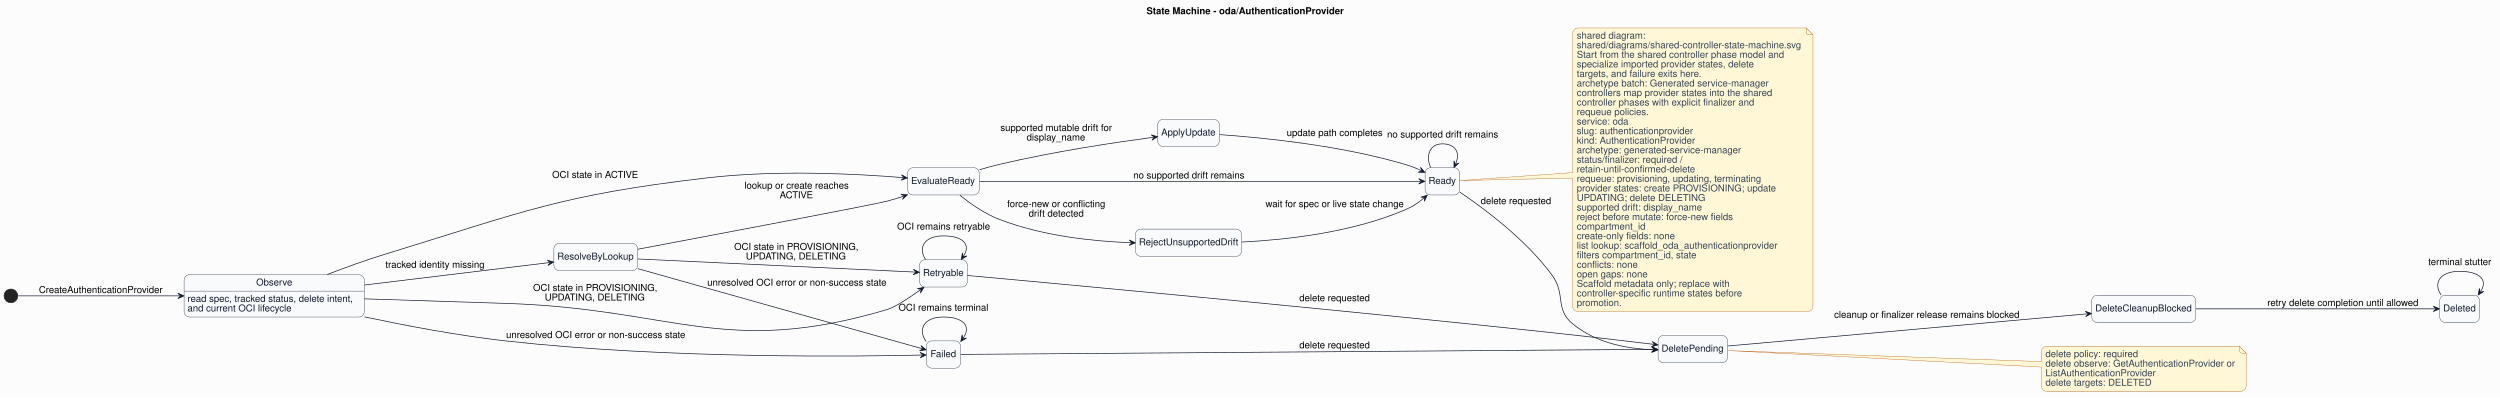
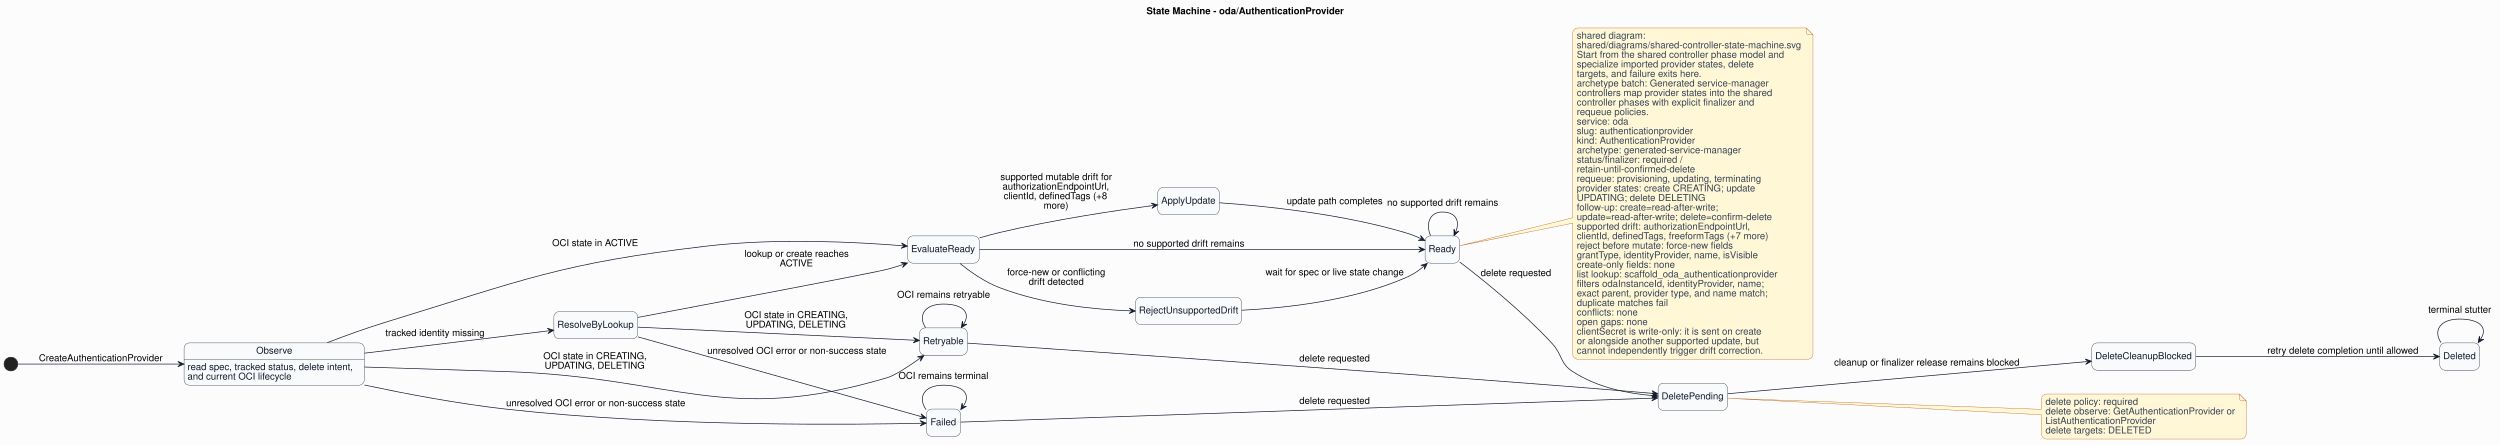
- <svg xmlns="http://www.w3.org/2000/svg" contentStyleType="text/css" data-diagram-type="STATE" height="583px" preserveAspectRatio="none" style="width:3667px;height:583px;background:#FCFCFD;" version="1.1" viewBox="0 0 3667 583" width="3667px" zoomAndPan="magnify">
+ <svg xmlns="http://www.w3.org/2000/svg" contentStyleType="text/css" data-diagram-type="STATE" height="653px" preserveAspectRatio="none" style="width:3667px;height:653px;background:#FCFCFD;" version="1.1" viewBox="0 0 3667 653" width="3667px" zoomAndPan="magnify">
  <defs />
  <g>
-     <rect fill="#FCFCFD" height="583" style="stroke:none;stroke-width:1;" width="3667" x="0" y="0" />
+     <rect fill="#FCFCFD" height="653" style="stroke:none;stroke-width:1;" width="3667" x="0" y="0" />
    <g class="title" data-source-line="10">
      <text fill="#000000" font-family="Helvetica" font-size="14" font-weight="bold" lengthAdjust="spacing" textLength="290.151" x="1681.607" y="20.78">State Machine - oda/AuthenticationProvider</text>
    </g>
-     <g>
-       <rect fill="#F8FAFC" height="62" rx="8" ry="8" style="stroke:#0F172A;stroke-width:0.5;" width="264.364" x="270" y="403" />
-       <line style="stroke:#0F172A;stroke-width:0.5;" x1="270" x2="534.364" y1="427" y2="427" />
-       <text fill="#0F172A" font-family="Helvetica" font-size="14" lengthAdjust="spacing" textLength="52.91" x="375.727" y="418.78">Observe</text>
-       <text fill="#0F172A" font-family="Helvetica" font-size="14" lengthAdjust="spacing" textLength="244.364" x="275" y="442.78">read spec, tracked status, delete intent,</text>
-       <text fill="#0F172A" font-family="Helvetica" font-size="14" lengthAdjust="spacing" textLength="153.282" x="275" y="456.78">and current OCI lifecycle</text>
-     </g>
-     <rect fill="#F8FAFC" height="40" rx="8" ry="8" style="stroke:#0F172A;stroke-width:0.5;" width="104.951" x="1331.36" y="246" />
-     <text fill="#0F172A" font-family="Helvetica" font-size="14" lengthAdjust="spacing" textLength="94.951" x="1336.36" y="269.78">EvaluateReady</text>
-     <rect fill="#F8FAFC" height="40" rx="8" ry="8" style="stroke:#0F172A;stroke-width:0.5;" width="50.469" x="2090.32" y="246" />
-     <text fill="#0F172A" font-family="Helvetica" font-size="14" lengthAdjust="spacing" textLength="40.469" x="2095.32" y="269.78">Ready</text>
-     <rect fill="#F8FAFC" height="40" rx="8" ry="8" style="stroke:#0F172A;stroke-width:0.5;" width="69.917" x="1348.88" y="381" />
-     <text fill="#0F172A" font-family="Helvetica" font-size="14" lengthAdjust="spacing" textLength="59.917" x="1353.88" y="404.78">Retryable</text>
-     <rect fill="#F8FAFC" height="40" rx="8" ry="8" style="stroke:#0F172A;stroke-width:0.5;" width="50" x="1358.84" y="500" />
-     <text fill="#0F172A" font-family="Helvetica" font-size="14" lengthAdjust="spacing" textLength="38.131" x="1364.775" y="523.78">Failed</text>
-     <rect fill="#F8FAFC" height="40" rx="8" ry="8" style="stroke:#0F172A;stroke-width:0.5;" width="122.848" x="812.44" y="357" />
-     <text fill="#0F172A" font-family="Helvetica" font-size="14" lengthAdjust="spacing" textLength="112.848" x="817.44" y="380.78">ResolveByLookup</text>
-     <rect fill="#F8FAFC" height="40" rx="8" ry="8" style="stroke:#0F172A;stroke-width:0.5;" width="155.51" x="1665.56" y="336" />
-     <text fill="#0F172A" font-family="Helvetica" font-size="14" lengthAdjust="spacing" textLength="145.51" x="1670.56" y="359.78">RejectUnsupportedDrift</text>
-     <rect fill="#F8FAFC" height="40" rx="8" ry="8" style="stroke:#0F172A;stroke-width:0.5;" width="90.165" x="1698.23" y="175" />
-     <text fill="#0F172A" font-family="Helvetica" font-size="14" lengthAdjust="spacing" textLength="80.165" x="1703.23" y="198.78">ApplyUpdate</text>
-     <rect fill="#F8FAFC" height="40" rx="8" ry="8" style="stroke:#0F172A;stroke-width:0.5;" width="101.848" x="2432.1" y="492" />
-     <text fill="#0F172A" font-family="Helvetica" font-size="14" lengthAdjust="spacing" textLength="91.848" x="2437.1" y="515.78">DeletePending</text>
-     <rect fill="#F8FAFC" height="40" rx="8" ry="8" style="stroke:#0F172A;stroke-width:0.5;" width="58.255" x="3578.65" y="433" />
-     <text fill="#0F172A" font-family="Helvetica" font-size="14" lengthAdjust="spacing" textLength="48.255" x="3583.65" y="456.78">Deleted</text>
-     <rect fill="#F8FAFC" height="40" rx="8" ry="8" style="stroke:#0F172A;stroke-width:0.5;" width="152.427" x="3068.24" y="433" />
-     <text fill="#0F172A" font-family="Helvetica" font-size="14" lengthAdjust="spacing" textLength="142.427" x="3073.24" y="456.78">DeleteCleanupBlocked</text>
-     <ellipse cx="16" cy="434" fill="#222222" rx="10" ry="10" style="stroke:#222222;stroke-width:1;" />
+     <g class="entity" data-qualified-name="observe" id="ent0002">
+       <rect fill="#F8FAFC" height="62" rx="8" ry="8" style="stroke:#0F172A;stroke-width:0.5;" width="264.364" x="270" y="503" />
+       <line style="stroke:#0F172A;stroke-width:0.5;" x1="270" x2="534.364" y1="527" y2="527" />
+       <text fill="#0F172A" font-family="Helvetica" font-size="14" lengthAdjust="spacing" textLength="52.91" x="375.727" y="518.78">Observe</text>
+       <text fill="#0F172A" font-family="Helvetica" font-size="14" lengthAdjust="spacing" textLength="244.364" x="275" y="542.78">read spec, tracked status, delete intent,</text>
+       <text fill="#0F172A" font-family="Helvetica" font-size="14" lengthAdjust="spacing" textLength="153.282" x="275" y="556.78">and current OCI lifecycle</text>
+     </g>
+     <rect fill="#F8FAFC" height="40" rx="8" ry="8" style="stroke:#0F172A;stroke-width:0.5;" width="104.951" x="1331.36" y="346" />
+     <text fill="#0F172A" font-family="Helvetica" font-size="14" lengthAdjust="spacing" textLength="94.951" x="1336.36" y="369.78">EvaluateReady</text>
+     <rect fill="#F8FAFC" height="40" rx="8" ry="8" style="stroke:#0F172A;stroke-width:0.5;" width="50.469" x="2090.32" y="346" />
+     <text fill="#0F172A" font-family="Helvetica" font-size="14" lengthAdjust="spacing" textLength="40.469" x="2095.32" y="369.78">Ready</text>
+     <rect fill="#F8FAFC" height="40" rx="8" ry="8" style="stroke:#0F172A;stroke-width:0.5;" width="69.917" x="1348.88" y="481" />
+     <text fill="#0F172A" font-family="Helvetica" font-size="14" lengthAdjust="spacing" textLength="59.917" x="1353.88" y="504.78">Retryable</text>
+     <rect fill="#F8FAFC" height="40" rx="8" ry="8" style="stroke:#0F172A;stroke-width:0.5;" width="50" x="1358.84" y="600" />
+     <text fill="#0F172A" font-family="Helvetica" font-size="14" lengthAdjust="spacing" textLength="38.131" x="1364.775" y="623.78">Failed</text>
+     <rect fill="#F8FAFC" height="40" rx="8" ry="8" style="stroke:#0F172A;stroke-width:0.5;" width="122.848" x="812.44" y="457" />
+     <text fill="#0F172A" font-family="Helvetica" font-size="14" lengthAdjust="spacing" textLength="112.848" x="817.44" y="480.78">ResolveByLookup</text>
+     <rect fill="#F8FAFC" height="40" rx="8" ry="8" style="stroke:#0F172A;stroke-width:0.5;" width="155.51" x="1665.56" y="436" />
+     <text fill="#0F172A" font-family="Helvetica" font-size="14" lengthAdjust="spacing" textLength="145.51" x="1670.56" y="459.78">RejectUnsupportedDrift</text>
+     <rect fill="#F8FAFC" height="40" rx="8" ry="8" style="stroke:#0F172A;stroke-width:0.5;" width="90.165" x="1698.23" y="275" />
+     <text fill="#0F172A" font-family="Helvetica" font-size="14" lengthAdjust="spacing" textLength="80.165" x="1703.23" y="298.78">ApplyUpdate</text>
+     <rect fill="#F8FAFC" height="40" rx="8" ry="8" style="stroke:#0F172A;stroke-width:0.5;" width="101.848" x="2432.1" y="562" />
+     <text fill="#0F172A" font-family="Helvetica" font-size="14" lengthAdjust="spacing" textLength="91.848" x="2437.1" y="585.78">DeletePending</text>
+     <rect fill="#F8FAFC" height="40" rx="8" ry="8" style="stroke:#0F172A;stroke-width:0.5;" width="58.255" x="3578.65" y="503" />
+     <text fill="#0F172A" font-family="Helvetica" font-size="14" lengthAdjust="spacing" textLength="48.255" x="3583.65" y="526.78">Deleted</text>
+     <rect fill="#F8FAFC" height="40" rx="8" ry="8" style="stroke:#0F172A;stroke-width:0.5;" width="152.427" x="3068.24" y="503" />
+     <text fill="#0F172A" font-family="Helvetica" font-size="14" lengthAdjust="spacing" textLength="142.427" x="3073.24" y="526.78">DeleteCleanupBlocked</text>
+     <g class="start_entity" data-qualified-name=".start." data-source-line="32" id="ent0002">
+       <ellipse cx="16" cy="534" fill="#222222" rx="10" ry="10" style="stroke:#222222;stroke-width:1;" />
+     </g>
    <g class="entity" data-qualified-name="GMN2" data-source-line="55" id="ent0003">
-       <path d="M2306.78,49 L2306.78,253.16 L2141.1,264.86 L2306.78,261.16 L2306.78,449 A8,8 0 0 0 2314.78,457 L2651.261,457 A8,8 0 0 0 2659.261,449 L2659.261,51 L2649.261,41 L2314.78,41 A8,8 0 0 0 2306.78,49" fill="#FFF7D6" style="stroke:#B45309;stroke-width:0.5;" />
+       <path d="M2306.78,49 L2306.78,319.36 L2141.1,360.49 L2306.78,327.36 L2306.78,519 A8,8 0 0 0 2314.78,527 L2651.261,527 A8,8 0 0 0 2659.261,519 L2659.261,51 L2649.261,41 L2314.78,41 A8,8 0 0 0 2306.78,49" fill="#FFF7D6" style="stroke:#B45309;stroke-width:0.5;" />
      <path d="M2649.261,41 L2649.261,47 A4,4 0 0 0 2653.261,51 L2659.261,51 L2649.261,41" fill="#FFF7D6" style="stroke:#B45309;stroke-width:0.5;" />
      <text fill="#334155" font-family="Helvetica" font-size="14" lengthAdjust="spacing" textLength="101.165" x="2312.78" y="56.78">shared diagram:</text>
      <text fill="#334155" font-family="Helvetica" font-size="14" lengthAdjust="spacing" textLength="331.481" x="2312.78" y="70.78">shared/diagrams/shared-controller-state-machine.svg</text>
      <text fill="#334155" font-family="Helvetica" font-size="14" lengthAdjust="spacing" textLength="304.274" x="2312.78" y="84.78">Start from the shared controller phase model and</text>
      <text fill="#334155" font-family="Helvetica" font-size="14" lengthAdjust="spacing" textLength="261.468" x="2312.78" y="98.78">specialize imported provider states, delete</text>
      <text fill="#334155" font-family="Helvetica" font-size="14" lengthAdjust="spacing" textLength="184.434" x="2312.78" y="112.78">targets, and failure exits here.</text>
      <text fill="#334155" font-family="Helvetica" font-size="14" lengthAdjust="spacing" textLength="281.709" x="2312.78" y="126.78">archetype batch: Generated service-manager</text>
      <text fill="#334155" font-family="Helvetica" font-size="14" lengthAdjust="spacing" textLength="287.923" x="2312.78" y="140.78">controllers map provider states into the shared</text>
      <text fill="#334155" font-family="Helvetica" font-size="14" lengthAdjust="spacing" textLength="261.461" x="2312.78" y="154.78">controller phases with explicit finalizer and</text>
      <text fill="#334155" font-family="Helvetica" font-size="14" lengthAdjust="spacing" textLength="105.848" x="2312.78" y="168.78">requeue policies.</text>
      <text fill="#334155" font-family="Helvetica" font-size="14" lengthAdjust="spacing" textLength="75.482" x="2312.78" y="182.78">service: oda</text>
      <text fill="#334155" font-family="Helvetica" font-size="14" lengthAdjust="spacing" textLength="171.22" x="2312.78" y="196.78">slug: authenticationprovider</text>
      <text fill="#334155" font-family="Helvetica" font-size="14" lengthAdjust="spacing" textLength="174.323" x="2312.78" y="210.78">kind: AuthenticationProvider</text>
      <text fill="#334155" font-family="Helvetica" font-size="14" lengthAdjust="spacing" textLength="241.24" x="2312.78" y="224.78">archetype: generated-service-manager</text>
      <text fill="#334155" font-family="Helvetica" font-size="14" lengthAdjust="spacing" textLength="156.406" x="2312.78" y="238.78">status/finalizer: required /</text>
      <text fill="#334155" font-family="Helvetica" font-size="14" lengthAdjust="spacing" textLength="174.303" x="2312.78" y="252.78">retain-until-confirmed-delete</text>
      <text fill="#334155" font-family="Helvetica" font-size="14" lengthAdjust="spacing" textLength="272.398" x="2312.78" y="266.78">requeue: provisioning, updating, terminating</text>
-       <text fill="#334155" font-family="Helvetica" font-size="14" lengthAdjust="spacing" textLength="295.682" x="2312.78" y="280.78">provider states: create PROVISIONING; update</text>
+       <text fill="#334155" font-family="Helvetica" font-size="14" lengthAdjust="spacing" textLength="265.337" x="2312.78" y="280.78">provider states: create CREATING; update</text>
      <text fill="#334155" font-family="Helvetica" font-size="14" lengthAdjust="spacing" textLength="192.165" x="2312.78" y="294.78">UPDATING; delete DELETING</text>
-       <text fill="#334155" font-family="Helvetica" font-size="14" lengthAdjust="spacing" textLength="183.661" x="2312.78" y="308.78">supported drift: display_name</text>
-       <text fill="#334155" font-family="Helvetica" font-size="14" lengthAdjust="spacing" textLength="230.33" x="2312.78" y="322.78">reject before mutate: force-new fields</text>
-       <text fill="#334155" font-family="Helvetica" font-size="14" lengthAdjust="spacing" textLength="100.379" x="2312.78" y="336.78">compartment_id</text>
-       <text fill="#334155" font-family="Helvetica" font-size="14" lengthAdjust="spacing" textLength="144.751" x="2312.78" y="350.78">create-only fields: none</text>
-       <text fill="#334155" font-family="Helvetica" font-size="14" lengthAdjust="spacing" textLength="294.971" x="2312.78" y="364.78">list lookup: scaffold_oda_authenticationprovider</text>
-       <text fill="#334155" font-family="Helvetica" font-size="14" lengthAdjust="spacing" textLength="175.848" x="2312.78" y="378.78">filters compartment_id, state</text>
-       <text fill="#334155" font-family="Helvetica" font-size="14" lengthAdjust="spacing" textLength="89.496" x="2312.78" y="392.78">conflicts: none</text>
-       <text fill="#334155" font-family="Helvetica" font-size="14" lengthAdjust="spacing" textLength="104.316" x="2312.78" y="406.78">open gaps: none</text>
-       <text fill="#334155" font-family="Helvetica" font-size="14" lengthAdjust="spacing" textLength="224.902" x="2312.78" y="420.78">Scaffold metadata only; replace with</text>
-       <text fill="#334155" font-family="Helvetica" font-size="14" lengthAdjust="spacing" textLength="244.323" x="2312.78" y="434.78">controller-specific runtime states before</text>
-       <text fill="#334155" font-family="Helvetica" font-size="14" lengthAdjust="spacing" textLength="66.144" x="2312.78" y="448.78">promotion.</text>
-     </g>
-     <g class="entity" data-qualified-name="GMN5" data-source-line="86" id="ent0006">
-       <path d="M2994.27,516 L2994.27,530.42 L2534.4,514.22 L2994.27,538.42 L2994.27,566 A8,8 0 0 0 3002.27,574 L3286.655,574 A8,8 0 0 0 3294.655,566 L3294.655,518 L3284.655,508 L3002.27,508 A8,8 0 0 0 2994.27,516" fill="#FFF7D6" style="stroke:#B45309;stroke-width:0.5;" />
-       <path d="M3284.655,508 L3284.655,514 A4,4 0 0 0 3288.655,518 L3294.655,518 L3284.655,508" fill="#FFF7D6" style="stroke:#B45309;stroke-width:0.5;" />
-       <text fill="#334155" font-family="Helvetica" font-size="14" lengthAdjust="spacing" textLength="136.972" x="3000.27" y="523.78">delete policy: required</text>
-       <text fill="#334155" font-family="Helvetica" font-size="14" lengthAdjust="spacing" textLength="279.385" x="3000.27" y="537.78">delete observe: GetAuthenticationProvider or</text>
-       <text fill="#334155" font-family="Helvetica" font-size="14" lengthAdjust="spacing" textLength="162.648" x="3000.27" y="551.78">ListAuthenticationProvider</text>
-       <text fill="#334155" font-family="Helvetica" font-size="14" lengthAdjust="spacing" textLength="157.185" x="3000.27" y="565.78">delete targets: DELETED</text>
+       <text fill="#334155" font-family="Helvetica" font-size="14" lengthAdjust="spacing" textLength="209.699" x="2312.78" y="308.78">follow-up: create=read-after-write;</text>
+       <text fill="#334155" font-family="Helvetica" font-size="14" lengthAdjust="spacing" textLength="288.716" x="2312.78" y="322.78">update=read-after-write; delete=confirm-delete</text>
+       <text fill="#334155" font-family="Helvetica" font-size="14" lengthAdjust="spacing" textLength="254.481" x="2312.78" y="336.78">supported drift: authorizationEndpointUrl,</text>
+       <text fill="#334155" font-family="Helvetica" font-size="14" lengthAdjust="spacing" textLength="285.182" x="2312.78" y="350.78">clientId, definedTags, freeformTags (+7 more)</text>
+       <text fill="#334155" font-family="Helvetica" font-size="14" lengthAdjust="spacing" textLength="230.33" x="2312.78" y="364.78">reject before mutate: force-new fields</text>
+       <text fill="#334155" font-family="Helvetica" font-size="14" lengthAdjust="spacing" textLength="269.233" x="2312.78" y="378.78">grantType, identityProvider, name, isVisible</text>
+       <text fill="#334155" font-family="Helvetica" font-size="14" lengthAdjust="spacing" textLength="144.751" x="2312.78" y="392.78">create-only fields: none</text>
+       <text fill="#334155" font-family="Helvetica" font-size="14" lengthAdjust="spacing" textLength="294.971" x="2312.78" y="406.78">list lookup: scaffold_oda_authenticationprovider</text>
+       <text fill="#334155" font-family="Helvetica" font-size="14" lengthAdjust="spacing" textLength="276.254" x="2312.78" y="420.78">filters odaInstanceId, identityProvider, name;</text>
+       <text fill="#334155" font-family="Helvetica" font-size="14" lengthAdjust="spacing" textLength="281.709" x="2312.78" y="434.78">exact parent, provider type, and name match;</text>
+       <text fill="#334155" font-family="Helvetica" font-size="14" lengthAdjust="spacing" textLength="134.627" x="2312.78" y="448.78">duplicate matches fail</text>
+       <text fill="#334155" font-family="Helvetica" font-size="14" lengthAdjust="spacing" textLength="89.496" x="2312.78" y="462.78">conflicts: none</text>
+       <text fill="#334155" font-family="Helvetica" font-size="14" lengthAdjust="spacing" textLength="104.316" x="2312.78" y="476.78">open gaps: none</text>
+       <text fill="#334155" font-family="Helvetica" font-size="14" lengthAdjust="spacing" textLength="272.33" x="2312.78" y="490.78">clientSecret is write-only: it is sent on create</text>
+       <text fill="#334155" font-family="Helvetica" font-size="14" lengthAdjust="spacing" textLength="267.757" x="2312.78" y="504.78">or alongside another supported update, but</text>
+       <text fill="#334155" font-family="Helvetica" font-size="14" lengthAdjust="spacing" textLength="273.157" x="2312.78" y="518.78">cannot independently trigger drift correction.</text>
+     </g>
+     <g class="entity" data-qualified-name="GMN5" data-source-line="91" id="ent0006">
+       <path d="M2994.27,586 L2994.27,600.42 L2534.4,584.22 L2994.27,608.42 L2994.27,636 A8,8 0 0 0 3002.27,644 L3286.655,644 A8,8 0 0 0 3294.655,636 L3294.655,588 L3284.655,578 L3002.27,578 A8,8 0 0 0 2994.27,586" fill="#FFF7D6" style="stroke:#B45309;stroke-width:0.5;" />
+       <path d="M3284.655,578 L3284.655,584 A4,4 0 0 0 3288.655,588 L3294.655,588 L3284.655,578" fill="#FFF7D6" style="stroke:#B45309;stroke-width:0.5;" />
+       <text fill="#334155" font-family="Helvetica" font-size="14" lengthAdjust="spacing" textLength="136.972" x="3000.27" y="593.78">delete policy: required</text>
+       <text fill="#334155" font-family="Helvetica" font-size="14" lengthAdjust="spacing" textLength="279.385" x="3000.27" y="607.78">delete observe: GetAuthenticationProvider or</text>
+       <text fill="#334155" font-family="Helvetica" font-size="14" lengthAdjust="spacing" textLength="162.648" x="3000.27" y="621.78">ListAuthenticationProvider</text>
+       <text fill="#334155" font-family="Helvetica" font-size="14" lengthAdjust="spacing" textLength="157.185" x="3000.27" y="635.78">delete targets: DELETED</text>
    </g>
    <g class="link" data-entity-1="ent0002" data-entity-2="ent0002" data-link-type="dependency" data-source-line="32" id="lnk3">
-       <path d="M26.5,434 C60.01,434 169.76,434 263.84,434" fill="none" id="*start*-to-observe" style="stroke:#0F172A;stroke-width:1;" />
-       <polygon fill="#0F172A" points="269.84,434,260.84,430,264.84,434,260.84,438,269.84,434" style="stroke:#0F172A;stroke-width:1;" />
-       <text fill="#000000" font-family="Helvetica" font-size="14" lengthAdjust="spacing" textLength="182.882" x="57" y="429.78">CreateAuthenticationProvider</text>
+       <path d="M26.5,534 C60.01,534 169.76,534 263.84,534" fill="none" id="*start*-to-observe" style="stroke:#0F172A;stroke-width:1;" />
+       <polygon fill="#0F172A" points="269.84,534,260.84,530,264.84,534,260.84,538,269.84,534" style="stroke:#0F172A;stroke-width:1;" />
+       <text fill="#000000" font-family="Helvetica" font-size="14" lengthAdjust="spacing" textLength="182.882" x="57" y="529.78">CreateAuthenticationProvider</text>
    </g>
    <g class="link" data-entity-1="ent0002" data-entity-2="ent0007" data-link-type="dependency" data-source-line="33" id="lnk4">
-       <path d="M534.64,418.05 C625.55,407.01 736.334,393.573 806.184,385.093" fill="none" id="observe-to-resolve_by_lookup" style="stroke:#0F172A;stroke-width:1;" />
-       <polygon fill="#0F172A" points="812.14,384.37,802.723,381.484,807.176,384.973,803.688,389.425,812.14,384.37" style="stroke:#0F172A;stroke-width:1;" />
-       <text fill="#000000" font-family="Helvetica" font-size="14" lengthAdjust="spacing" textLength="145.503" x="565.36" y="392.84">tracked identity missing</text>
+       <path d="M534.64,518.05 C625.55,507.01 736.334,493.573 806.184,485.093" fill="none" id="observe-to-resolve_by_lookup" style="stroke:#0F172A;stroke-width:1;" />
+       <polygon fill="#0F172A" points="812.14,484.37,802.723,481.484,807.176,484.973,803.688,489.425,812.14,484.37" style="stroke:#0F172A;stroke-width:1;" />
+       <text fill="#000000" font-family="Helvetica" font-size="14" lengthAdjust="spacing" textLength="145.503" x="565.36" y="492.84">tracked identity missing</text>
    </g>
    <g class="link" data-entity-1="ent0007" data-entity-2="ent0003" data-link-type="dependency" data-source-line="34" id="lnk5">
-       <path d="M935.57,365.58 C1049.1,344.19 1283.77,299.79 1301.36,295 C1311.07,292.36 1315.604,291.054 1325.384,287.704" fill="none" id="resolve_by_lookup-to-evaluate_ready" style="stroke:#0F172A;stroke-width:1;" />
-       <polygon fill="#0F172A" points="1331.06,285.76,1321.249,284.892,1326.33,287.38,1323.842,292.461,1331.06,285.76" style="stroke:#0F172A;stroke-width:1;" />
-       <text fill="#000000" font-family="Helvetica" font-size="14" lengthAdjust="spacing" textLength="154.089" x="1091.86" y="276.78">lookup or create reaches</text>
-       <text fill="#000000" font-family="Helvetica" font-size="14" lengthAdjust="spacing" textLength="50.565" x="1143.622" y="290.78">ACTIVE</text>
+       <path d="M935.57,465.58 C1049.1,444.19 1283.77,399.79 1301.36,395 C1311.07,392.36 1315.604,391.054 1325.384,387.704" fill="none" id="resolve_by_lookup-to-evaluate_ready" style="stroke:#0F172A;stroke-width:1;" />
+       <polygon fill="#0F172A" points="1331.06,385.76,1321.249,384.892,1326.33,387.38,1323.842,392.461,1331.06,385.76" style="stroke:#0F172A;stroke-width:1;" />
+       <text fill="#000000" font-family="Helvetica" font-size="14" lengthAdjust="spacing" textLength="154.089" x="1091.86" y="376.78">lookup or create reaches</text>
+       <text fill="#000000" font-family="Helvetica" font-size="14" lengthAdjust="spacing" textLength="50.565" x="1143.622" y="390.78">ACTIVE</text>
    </g>
    <g class="link" data-entity-1="ent0007" data-entity-2="ent0005" data-link-type="dependency" data-source-line="35" id="lnk6">
-       <path d="M935.63,379.87 C1043.21,384.95 1257.807,395.097 1342.597,399.097" fill="none" id="resolve_by_lookup-to-retryable" style="stroke:#0F172A;stroke-width:1;" />
-       <polygon fill="#0F172A" points="1348.59,399.38,1339.789,394.96,1343.596,399.144,1339.411,402.951,1348.59,399.38" style="stroke:#0F172A;stroke-width:1;" />
-       <text fill="#000000" font-family="Helvetica" font-size="14" lengthAdjust="spacing" textLength="184.379" x="1076.86" y="366.54">OCI state in PROVISIONING,</text>
-       <text fill="#000000" font-family="Helvetica" font-size="14" lengthAdjust="spacing" textLength="150.131" x="1093.984" y="380.54">UPDATING, DELETING</text>
+       <path d="M935.63,479.87 C1043.21,484.95 1257.807,495.097 1342.597,499.097" fill="none" id="resolve_by_lookup-to-retryable" style="stroke:#0F172A;stroke-width:1;" />
+       <polygon fill="#0F172A" points="1348.59,499.38,1339.789,494.96,1343.596,499.144,1339.411,502.951,1348.59,499.38" style="stroke:#0F172A;stroke-width:1;" />
+       <text fill="#000000" font-family="Helvetica" font-size="14" lengthAdjust="spacing" textLength="154.034" x="1091.86" y="466.54">OCI state in CREATING,</text>
+       <text fill="#000000" font-family="Helvetica" font-size="14" lengthAdjust="spacing" textLength="150.131" x="1093.812" y="480.54">UPDATING, DELETING</text>
    </g>
    <g class="link" data-entity-1="ent0007" data-entity-2="ent0006" data-link-type="dependency" data-source-line="36" id="lnk7">
-       <path d="M935.63,394.11 C1047.69,425.65 1276.585,490.083 1352.675,511.513" fill="none" id="resolve_by_lookup-to-failed" style="stroke:#0F172A;stroke-width:1;" />
-       <polygon fill="#0F172A" points="1358.45,513.14,1350.871,506.85,1353.637,511.784,1348.703,514.55,1358.45,513.14" style="stroke:#0F172A;stroke-width:1;" />
-       <text fill="#000000" font-family="Helvetica" font-size="14" lengthAdjust="spacing" textLength="263.778" x="1037.36" y="419.03">unresolved OCI error or non-success state</text>
+       <path d="M935.63,494.11 C1047.69,525.65 1276.585,590.083 1352.675,611.513" fill="none" id="resolve_by_lookup-to-failed" style="stroke:#0F172A;stroke-width:1;" />
+       <polygon fill="#0F172A" points="1358.45,613.14,1350.871,606.85,1353.637,611.784,1348.703,614.55,1358.45,613.14" style="stroke:#0F172A;stroke-width:1;" />
+       <text fill="#000000" font-family="Helvetica" font-size="14" lengthAdjust="spacing" textLength="263.778" x="1037.36" y="519.03">unresolved OCI error or non-success state</text>
    </g>
    <g class="link" data-entity-1="ent0002" data-entity-2="ent0003" data-link-type="dependency" data-source-line="37" id="lnk8">
-       <path d="M479.96,402.64 C506.45,392.43 536.47,381.55 564.36,373 C770.5,309.82 822.22,286.06 1036.36,261 C1140.33,248.83 1257.05,255.034 1324.99,260.554" fill="none" id="observe-to-evaluate_ready" style="stroke:#0F172A;stroke-width:1;" />
-       <polygon fill="#0F172A" points="1330.97,261.04,1322.323,256.324,1325.986,260.635,1321.676,264.298,1330.97,261.04" style="stroke:#0F172A;stroke-width:1;" />
-       <text fill="#000000" font-family="Helvetica" font-size="14" lengthAdjust="spacing" textLength="128.372" x="809.86" y="260.95">OCI state in ACTIVE</text>
+       <path d="M479.96,502.64 C506.45,492.43 536.47,481.55 564.36,473 C770.5,409.82 822.22,386.06 1036.36,361 C1140.33,348.83 1257.05,355.034 1324.99,360.554" fill="none" id="observe-to-evaluate_ready" style="stroke:#0F172A;stroke-width:1;" />
+       <polygon fill="#0F172A" points="1330.97,361.04,1322.323,356.324,1325.986,360.635,1321.676,364.298,1330.97,361.04" style="stroke:#0F172A;stroke-width:1;" />
+       <text fill="#000000" font-family="Helvetica" font-size="14" lengthAdjust="spacing" textLength="128.372" x="809.86" y="360.95">OCI state in ACTIVE</text>
    </g>
    <g class="link" data-entity-1="ent0002" data-entity-2="ent0005" data-link-type="dependency" data-source-line="38" id="lnk9">
-       <path d="M534.47,438.33 C597.11,440.38 673.11,442.85 741.36,445 C990.16,452.84 1062.72,524.79 1301.36,454 C1312.77,450.62 1331.445,438.364 1350.305,424.914" fill="none" id="observe-to-retryable" style="stroke:#0F172A;stroke-width:1;" />
-       <polygon fill="#0F172A" points="1355.19,421.43,1345.54,423.399,1351.119,424.333,1350.185,429.912,1355.19,421.43" style="stroke:#0F172A;stroke-width:1;" />
-       <text fill="#000000" font-family="Helvetica" font-size="14" lengthAdjust="spacing" textLength="184.379" x="781.86" y="426.78">OCI state in PROVISIONING,</text>
-       <text fill="#000000" font-family="Helvetica" font-size="14" lengthAdjust="spacing" textLength="150.131" x="798.984" y="440.78">UPDATING, DELETING</text>
+       <path d="M534.47,538.33 C597.11,540.38 673.11,542.85 741.36,545 C990.16,552.84 1062.72,624.79 1301.36,554 C1312.77,550.62 1331.445,538.364 1350.305,524.914" fill="none" id="observe-to-retryable" style="stroke:#0F172A;stroke-width:1;" />
+       <polygon fill="#0F172A" points="1355.19,521.43,1345.54,523.399,1351.119,524.333,1350.185,529.912,1355.19,521.43" style="stroke:#0F172A;stroke-width:1;" />
+       <text fill="#000000" font-family="Helvetica" font-size="14" lengthAdjust="spacing" textLength="154.034" x="796.86" y="526.78">OCI state in CREATING,</text>
+       <text fill="#000000" font-family="Helvetica" font-size="14" lengthAdjust="spacing" textLength="150.131" x="798.812" y="540.78">UPDATING, DELETING</text>
    </g>
    <g class="link" data-entity-1="ent0002" data-entity-2="ent0006" data-link-type="dependency" data-source-line="39" id="lnk10">
-       <path d="M534.52,464.76 C596.83,478.03 672.56,492.26 741.36,500 C980.8,526.92 1267.452,522.769 1352.562,520.789" fill="none" id="observe-to-failed" style="stroke:#0F172A;stroke-width:1;" />
-       <polygon fill="#0F172A" points="1358.56,520.65,1349.469,516.86,1353.561,520.766,1349.656,524.858,1358.56,520.65" style="stroke:#0F172A;stroke-width:1;" />
-       <text fill="#000000" font-family="Helvetica" font-size="14" lengthAdjust="spacing" textLength="263.778" x="742.36" y="495.78">unresolved OCI error or non-success state</text>
+       <path d="M534.52,564.76 C596.83,578.03 672.56,592.26 741.36,600 C980.8,626.92 1267.452,622.769 1352.562,620.789" fill="none" id="observe-to-failed" style="stroke:#0F172A;stroke-width:1;" />
+       <polygon fill="#0F172A" points="1358.56,620.65,1349.469,616.86,1353.561,620.766,1349.656,624.858,1358.56,620.65" style="stroke:#0F172A;stroke-width:1;" />
+       <text fill="#000000" font-family="Helvetica" font-size="14" lengthAdjust="spacing" textLength="263.778" x="742.36" y="595.78">unresolved OCI error or non-success state</text>
    </g>
    <g class="link" data-entity-1="ent0003" data-entity-2="ent0008" data-link-type="dependency" data-source-line="40" id="lnk11">
-       <path d="M1408.06,286.48 C1423.49,298.89 1444.81,313.85 1466.32,322 C1530.53,346.35 1602.604,353.906 1659.304,356.026" fill="none" id="evaluate_ready-to-reject_unsupported_drift" style="stroke:#0F172A;stroke-width:1;" />
-       <polygon fill="#0F172A" points="1665.3,356.25,1656.456,351.916,1660.303,356.063,1656.157,359.911,1665.3,356.25" style="stroke:#0F172A;stroke-width:1;" />
-       <text fill="#000000" font-family="Helvetica" font-size="14" lengthAdjust="spacing" textLength="143.951" x="1477.32" y="303.78">force-new or conflicting</text>
-       <text fill="#000000" font-family="Helvetica" font-size="14" lengthAdjust="spacing" textLength="80.938" x="1508.827" y="317.78">drift detected</text>
+       <path d="M1408.06,386.48 C1423.49,398.89 1444.81,413.85 1466.32,422 C1530.53,446.35 1602.604,453.906 1659.304,456.026" fill="none" id="evaluate_ready-to-reject_unsupported_drift" style="stroke:#0F172A;stroke-width:1;" />
+       <polygon fill="#0F172A" points="1665.3,456.25,1656.456,451.916,1660.303,456.063,1656.157,459.911,1665.3,456.25" style="stroke:#0F172A;stroke-width:1;" />
+       <text fill="#000000" font-family="Helvetica" font-size="14" lengthAdjust="spacing" textLength="143.951" x="1477.32" y="403.78">force-new or conflicting</text>
+       <text fill="#000000" font-family="Helvetica" font-size="14" lengthAdjust="spacing" textLength="80.938" x="1508.827" y="417.78">drift detected</text>
    </g>
    <g class="link" data-entity-1="ent0008" data-entity-2="ent0004" data-link-type="dependency" data-source-line="41" id="lnk12">
-       <path d="M1821.32,355.06 C1887.2,351.77 1983.3,341 2060.32,308 C2072.36,302.84 2079.48,298.236 2088.92,290.246" fill="none" id="reject_unsupported_drift-to-ready" style="stroke:#0F172A;stroke-width:1;" />
-       <polygon fill="#0F172A" points="2093.5,286.37,2084.046,289.131,2089.684,289.6,2089.215,295.238,2093.5,286.37" style="stroke:#0F172A;stroke-width:1;" />
-       <text fill="#000000" font-family="Helvetica" font-size="14" lengthAdjust="spacing" textLength="203.882" x="1856.32" y="303.78">wait for spec or live state change</text>
+       <path d="M1821.32,455.06 C1887.2,451.77 1983.3,441 2060.32,408 C2072.36,402.84 2079.48,398.236 2088.92,390.246" fill="none" id="reject_unsupported_drift-to-ready" style="stroke:#0F172A;stroke-width:1;" />
+       <polygon fill="#0F172A" points="2093.5,386.37,2084.046,389.131,2089.684,389.6,2089.215,395.238,2093.5,386.37" style="stroke:#0F172A;stroke-width:1;" />
+       <text fill="#000000" font-family="Helvetica" font-size="14" lengthAdjust="spacing" textLength="203.882" x="1856.32" y="403.78">wait for spec or live state change</text>
    </g>
    <g class="link" data-entity-1="ent0003" data-entity-2="ent0009" data-link-type="dependency" data-source-line="42" id="lnk13">
-       <path d="M1436.72,248.96 C1446.49,246.07 1456.67,243.27 1466.32,241 C1547.17,221.95 1637.202,208.61 1692.032,201.33" fill="none" id="evaluate_ready-to-apply_update" style="stroke:#0F172A;stroke-width:1;" />
-       <polygon fill="#0F172A" points="1697.98,200.54,1688.532,197.759,1693.024,201.198,1689.585,205.69,1697.98,200.54" style="stroke:#0F172A;stroke-width:1;" />
-       <text fill="#000000" font-family="Helvetica" font-size="14" lengthAdjust="spacing" textLength="163.42" x="1467.32" y="192.09">supported mutable drift for</text>
-       <text fill="#000000" font-family="Helvetica" font-size="14" lengthAdjust="spacing" textLength="86.386" x="1505.837" y="206.09">display_name</text>
+       <path d="M1436.72,348.96 C1446.49,346.07 1456.67,343.27 1466.32,341 C1547.17,321.95 1637.202,308.61 1692.032,301.33" fill="none" id="evaluate_ready-to-apply_update" style="stroke:#0F172A;stroke-width:1;" />
+       <polygon fill="#0F172A" points="1697.98,300.54,1688.532,297.759,1693.024,301.198,1689.585,305.69,1697.98,300.54" style="stroke:#0F172A;stroke-width:1;" />
+       <text fill="#000000" font-family="Helvetica" font-size="14" lengthAdjust="spacing" textLength="163.42" x="1467.32" y="264.09">supported mutable drift for</text>
+       <text fill="#000000" font-family="Helvetica" font-size="14" lengthAdjust="spacing" textLength="157.206" x="1470.427" y="278.09">authorizationEndpointUrl,</text>
+       <text fill="#000000" font-family="Helvetica" font-size="14" lengthAdjust="spacing" textLength="153.706" x="1472.177" y="292.09">clientId, definedTags (+8</text>
+       <text fill="#000000" font-family="Helvetica" font-size="14" lengthAdjust="spacing" textLength="36.559" x="1530.751" y="306.09">more)</text>
    </g>
    <g class="link" data-entity-1="ent0009" data-entity-2="ent0004" data-link-type="dependency" data-source-line="43" id="lnk14">
-       <path d="M1788.88,197.45 C1850.86,201.76 1966.1,213.07 2060.32,241 C2070.36,243.98 2075.503,245.9 2084.613,250.28" fill="none" id="apply_update-to-ready" style="stroke:#0F172A;stroke-width:1;" />
-       <polygon fill="#0F172A" points="2090.02,252.88,2083.642,245.375,2085.514,250.714,2080.176,252.585,2090.02,252.88" style="stroke:#0F172A;stroke-width:1;" />
-       <text fill="#000000" font-family="Helvetica" font-size="14" lengthAdjust="spacing" textLength="141.654" x="1887.32" y="199.45">update path completes</text>
+       <path d="M1788.88,297.45 C1850.86,301.76 1966.1,313.07 2060.32,341 C2070.36,343.98 2075.503,345.9 2084.613,350.28" fill="none" id="apply_update-to-ready" style="stroke:#0F172A;stroke-width:1;" />
+       <polygon fill="#0F172A" points="2090.02,352.88,2083.642,345.375,2085.514,350.714,2080.176,352.585,2090.02,352.88" style="stroke:#0F172A;stroke-width:1;" />
+       <text fill="#000000" font-family="Helvetica" font-size="14" lengthAdjust="spacing" textLength="141.654" x="1887.32" y="299.45">update path completes</text>
    </g>
    <g class="link" data-entity-1="ent0003" data-entity-2="ent0004" data-link-type="dependency" data-source-line="44" id="lnk15">
-       <path d="M1436.73,266 C1581.46,266 1979.77,266 2083.86,266" fill="none" id="evaluate_ready-to-ready" style="stroke:#0F172A;stroke-width:1;" />
-       <polygon fill="#0F172A" points="2089.86,266,2080.86,262,2084.86,266,2080.86,270,2089.86,266" style="stroke:#0F172A;stroke-width:1;" />
-       <text fill="#000000" font-family="Helvetica" font-size="14" lengthAdjust="spacing" textLength="162.641" x="1662.32" y="261.78">no supported drift remains</text>
+       <path d="M1436.73,366 C1581.46,366 1979.77,366 2083.86,366" fill="none" id="evaluate_ready-to-ready" style="stroke:#0F172A;stroke-width:1;" />
+       <polygon fill="#0F172A" points="2089.86,366,2080.86,362,2084.86,366,2080.86,370,2089.86,366" style="stroke:#0F172A;stroke-width:1;" />
+       <text fill="#000000" font-family="Helvetica" font-size="14" lengthAdjust="spacing" textLength="162.641" x="1662.32" y="361.78">no supported drift remains</text>
    </g>
    <g class="link" data-entity-1="ent0004" data-entity-2="ent0004" data-link-type="dependency" data-source-line="45" id="lnk16">
-       <path d="M2098.35,245.69 C2091,228.73 2096.74,211 2115.55,211 C2134.36,211 2142.486,223.225 2135.136,240.185" fill="none" id="ready-to-ready" style="stroke:#0F172A;stroke-width:1;" />
-       <polygon fill="#0F172A" points="2132.75,245.69,2139.999,239.023,2134.738,241.102,2132.659,235.842,2132.75,245.69" style="stroke:#0F172A;stroke-width:1;" />
-       <text fill="#000000" font-family="Helvetica" font-size="14" lengthAdjust="spacing" textLength="162.641" x="2034.55" y="201.78">no supported drift remains</text>
+       <path d="M2098.35,345.69 C2091,328.73 2096.74,311 2115.55,311 C2134.36,311 2142.486,323.225 2135.136,340.185" fill="none" id="ready-to-ready" style="stroke:#0F172A;stroke-width:1;" />
+       <polygon fill="#0F172A" points="2132.75,345.69,2139.999,339.023,2134.738,341.102,2132.659,335.842,2132.75,345.69" style="stroke:#0F172A;stroke-width:1;" />
+       <text fill="#000000" font-family="Helvetica" font-size="14" lengthAdjust="spacing" textLength="162.641" x="2034.55" y="301.78">no supported drift remains</text>
    </g>
    <g class="link" data-entity-1="ent0005" data-entity-2="ent0005" data-link-type="dependency" data-source-line="46" id="lnk17">
-       <path d="M1357.63,380.69 C1346.42,363.73 1355.16,346 1383.84,346 C1412.52,346 1424.556,358.723 1413.356,375.683" fill="none" id="retryable-to-retryable" style="stroke:#0F172A;stroke-width:1;" />
-       <polygon fill="#0F172A" points="1410.05,380.69,1418.347,375.384,1412.805,376.518,1411.672,370.976,1410.05,380.69" style="stroke:#0F172A;stroke-width:1;" />
-       <text fill="#000000" font-family="Helvetica" font-size="14" lengthAdjust="spacing" textLength="136.931" x="1315.84" y="336.78">OCI remains retryable</text>
+       <path d="M1357.63,480.69 C1346.42,463.73 1355.16,446 1383.84,446 C1412.52,446 1424.556,458.723 1413.356,475.683" fill="none" id="retryable-to-retryable" style="stroke:#0F172A;stroke-width:1;" />
+       <polygon fill="#0F172A" points="1410.05,480.69,1418.347,475.384,1412.805,476.518,1411.672,470.976,1410.05,480.69" style="stroke:#0F172A;stroke-width:1;" />
+       <text fill="#000000" font-family="Helvetica" font-size="14" lengthAdjust="spacing" textLength="136.931" x="1315.84" y="436.78">OCI remains retryable</text>
    </g>
    <g class="link" data-entity-1="ent0006" data-entity-2="ent0006" data-link-type="dependency" data-source-line="47" id="lnk18">
-       <path d="M1358.41,500.83 C1346.04,483.53 1354.52,465 1383.84,465 C1413.16,465 1425.13,478.649 1412.76,495.949" fill="none" id="failed-to-failed" style="stroke:#0F172A;stroke-width:1;" />
-       <polygon fill="#0F172A" points="1409.27,500.83,1417.758,495.836,1412.178,496.763,1411.251,491.182,1409.27,500.83" style="stroke:#0F172A;stroke-width:1;" />
-       <text fill="#000000" font-family="Helvetica" font-size="14" lengthAdjust="spacing" textLength="132.255" x="1317.84" y="455.78">OCI remains terminal</text>
+       <path d="M1358.41,600.83 C1346.04,583.53 1354.52,565 1383.84,565 C1413.16,565 1425.13,578.649 1412.76,595.949" fill="none" id="failed-to-failed" style="stroke:#0F172A;stroke-width:1;" />
+       <polygon fill="#0F172A" points="1409.27,600.83,1417.758,595.836,1412.178,596.763,1411.251,591.182,1409.27,600.83" style="stroke:#0F172A;stroke-width:1;" />
+       <text fill="#000000" font-family="Helvetica" font-size="14" lengthAdjust="spacing" textLength="132.255" x="1317.84" y="555.78">OCI remains terminal</text>
    </g>
    <g class="link" data-entity-1="ent0004" data-entity-2="ent0010" data-link-type="dependency" data-source-line="48" id="lnk19">
-       <path d="M2141.1,281.72 C2175.51,304.84 2238.19,351.04 2276.78,404 C2296.96,431.68 2280.35,453.21 2306.78,475 C2341.69,503.78 2387.535,511.555 2425.775,513.115" fill="none" id="ready-to-delete_pending" style="stroke:#0F172A;stroke-width:1;" />
-       <polygon fill="#0F172A" points="2431.77,513.36,2422.941,508.997,2426.774,513.156,2422.614,516.99,2431.77,513.36" style="stroke:#0F172A;stroke-width:1;" />
-       <text fill="#000000" font-family="Helvetica" font-size="14" lengthAdjust="spacing" textLength="104.303" x="2171.78" y="299.34">delete requested</text>
+       <path d="M2141.15,384.31 C2173.98,409.38 2233.07,456.67 2276.78,504 C2292.1,520.59 2287.82,532.75 2306.78,545 C2344.26,569.21 2388.809,577.434 2425.979,580.394" fill="none" id="ready-to-delete_pending" style="stroke:#0F172A;stroke-width:1;" />
+       <polygon fill="#0F172A" points="2431.96,580.87,2423.306,576.168,2426.976,580.473,2422.671,584.143,2431.96,580.87" style="stroke:#0F172A;stroke-width:1;" />
+       <text fill="#000000" font-family="Helvetica" font-size="14" lengthAdjust="spacing" textLength="104.303" x="2171.78" y="404.89">delete requested</text>
    </g>
    <g class="link" data-entity-1="ent0005" data-entity-2="ent0010" data-link-type="dependency" data-source-line="49" id="lnk20">
-       <path d="M1418.89,404.08 C1537.37,414.87 1942.63,452.17 2276.78,488 C2329.75,493.68 2384.373,500.132 2425.913,505.142" fill="none" id="retryable-to-delete_pending" style="stroke:#0F172A;stroke-width:1;" />
-       <polygon fill="#0F172A" points="2431.87,505.86,2423.414,500.811,2426.906,505.261,2422.456,508.754,2431.87,505.86" style="stroke:#0F172A;stroke-width:1;" />
-       <text fill="#000000" font-family="Helvetica" font-size="14" lengthAdjust="spacing" textLength="104.303" x="1905.82" y="441.76">delete requested</text>
+       <path d="M1419.29,503.33 C1538.25,511.43 1942.83,539.19 2276.78,565 C2329.72,569.09 2384.322,573.652 2425.872,577.182" fill="none" id="retryable-to-delete_pending" style="stroke:#0F172A;stroke-width:1;" />
+       <polygon fill="#0F172A" points="2431.85,577.69,2423.221,572.942,2426.868,577.267,2422.544,580.914,2431.85,577.69" style="stroke:#0F172A;stroke-width:1;" />
+       <text fill="#000000" font-family="Helvetica" font-size="14" lengthAdjust="spacing" textLength="104.303" x="1905.82" y="530.14">delete requested</text>
    </g>
    <g class="link" data-entity-1="ent0006" data-entity-2="ent0010" data-link-type="dependency" data-source-line="50" id="lnk21">
-       <path d="M1409.29,519.82 C1548.18,518.81 2232.3,513.824 2425.62,512.414" fill="none" id="failed-to-delete_pending" style="stroke:#0F172A;stroke-width:1;" />
-       <polygon fill="#0F172A" points="2431.62,512.37,2422.591,508.436,2426.62,512.407,2422.649,516.436,2431.62,512.37" style="stroke:#0F172A;stroke-width:1;" />
-       <text fill="#000000" font-family="Helvetica" font-size="14" lengthAdjust="spacing" textLength="104.303" x="1905.82" y="510.86">delete requested</text>
+       <path d="M1409.29,619.15 C1548.18,614.34 2232.304,590.648 2425.624,583.957" fill="none" id="failed-to-delete_pending" style="stroke:#0F172A;stroke-width:1;" />
+       <polygon fill="#0F172A" points="2431.62,583.75,2422.487,580.064,2426.623,583.923,2422.764,588.059,2431.62,583.75" style="stroke:#0F172A;stroke-width:1;" />
+       <text fill="#000000" font-family="Helvetica" font-size="14" lengthAdjust="spacing" textLength="104.303" x="1905.82" y="592.43">delete requested</text>
    </g>
    <g class="link" data-entity-1="ent0010" data-entity-2="ent0012" data-link-type="dependency" data-source-line="51" id="lnk22">
-       <path d="M2534.4,507.49 C2649.41,497.2 2925.864,472.464 3061.874,460.304" fill="none" id="delete_pending-to-delete_cleanup_blocked" style="stroke:#0F172A;stroke-width:1;" />
-       <polygon fill="#0F172A" points="3067.85,459.77,3058.53,456.587,3062.87,460.215,3059.242,464.556,3067.85,459.77" style="stroke:#0F172A;stroke-width:1;" />
-       <text fill="#000000" font-family="Helvetica" font-size="14" lengthAdjust="spacing" textLength="273.144" x="2690.27" y="466.21">cleanup or finalizer release remains blocked</text>
+       <path d="M2534.4,577.49 C2649.41,567.2 2925.864,542.464 3061.874,530.304" fill="none" id="delete_pending-to-delete_cleanup_blocked" style="stroke:#0F172A;stroke-width:1;" />
+       <polygon fill="#0F172A" points="3067.85,529.77,3058.53,526.587,3062.87,530.215,3059.242,534.556,3067.85,529.77" style="stroke:#0F172A;stroke-width:1;" />
+       <text fill="#000000" font-family="Helvetica" font-size="14" lengthAdjust="spacing" textLength="273.144" x="2690.27" y="536.21">cleanup or finalizer release remains blocked</text>
    </g>
    <g class="link" data-entity-1="ent0012" data-entity-2="ent0011" data-link-type="dependency" data-source-line="52" id="lnk23">
-       <path d="M3221.12,453 C3325.28,453 3501.94,453 3572.16,453" fill="none" id="delete_cleanup_blocked-to-deleted" style="stroke:#0F172A;stroke-width:1;" />
-       <polygon fill="#0F172A" points="3578.16,453,3569.16,449,3573.16,453,3569.16,457,3578.16,453" style="stroke:#0F172A;stroke-width:1;" />
-       <text fill="#000000" font-family="Helvetica" font-size="14" lengthAdjust="spacing" textLength="222.565" x="3325.65" y="448.78">retry delete completion until allowed</text>
+       <path d="M3221.12,523 C3325.28,523 3501.94,523 3572.16,523" fill="none" id="delete_cleanup_blocked-to-deleted" style="stroke:#0F172A;stroke-width:1;" />
+       <polygon fill="#0F172A" points="3578.16,523,3569.16,519,3573.16,523,3569.16,527,3578.16,523" style="stroke:#0F172A;stroke-width:1;" />
+       <text fill="#000000" font-family="Helvetica" font-size="14" lengthAdjust="spacing" textLength="222.565" x="3325.65" y="518.78">retry delete completion until allowed</text>
    </g>
    <g class="link" data-entity-1="ent0011" data-entity-2="ent0011" data-link-type="dependency" data-source-line="53" id="lnk24">
-       <path d="M3580.59,432.69 C3568.97,415.73 3578.03,398 3607.78,398 C3637.52,398 3649.981,410.78 3638.361,427.74" fill="none" id="deleted-to-deleted" style="stroke:#0F172A;stroke-width:1;" />
-       <polygon fill="#0F172A" points="3634.97,432.69,3643.357,427.526,3637.796,428.565,3636.757,423.005,3634.97,432.69" style="stroke:#0F172A;stroke-width:1;" />
-       <text fill="#000000" font-family="Helvetica" font-size="14" lengthAdjust="spacing" textLength="92.586" x="3561.78" y="388.78">terminal stutter</text>
+       <path d="M3580.59,502.69 C3568.97,485.73 3578.03,468 3607.78,468 C3637.52,468 3649.981,480.78 3638.361,497.74" fill="none" id="deleted-to-deleted" style="stroke:#0F172A;stroke-width:1;" />
+       <polygon fill="#0F172A" points="3634.97,502.69,3643.357,497.526,3637.796,498.565,3636.757,493.005,3634.97,502.69" style="stroke:#0F172A;stroke-width:1;" />
+       <text fill="#000000" font-family="Helvetica" font-size="14" lengthAdjust="spacing" textLength="92.586" x="3561.78" y="458.78">terminal stutter</text>
    </g>
  </g>
</svg>
